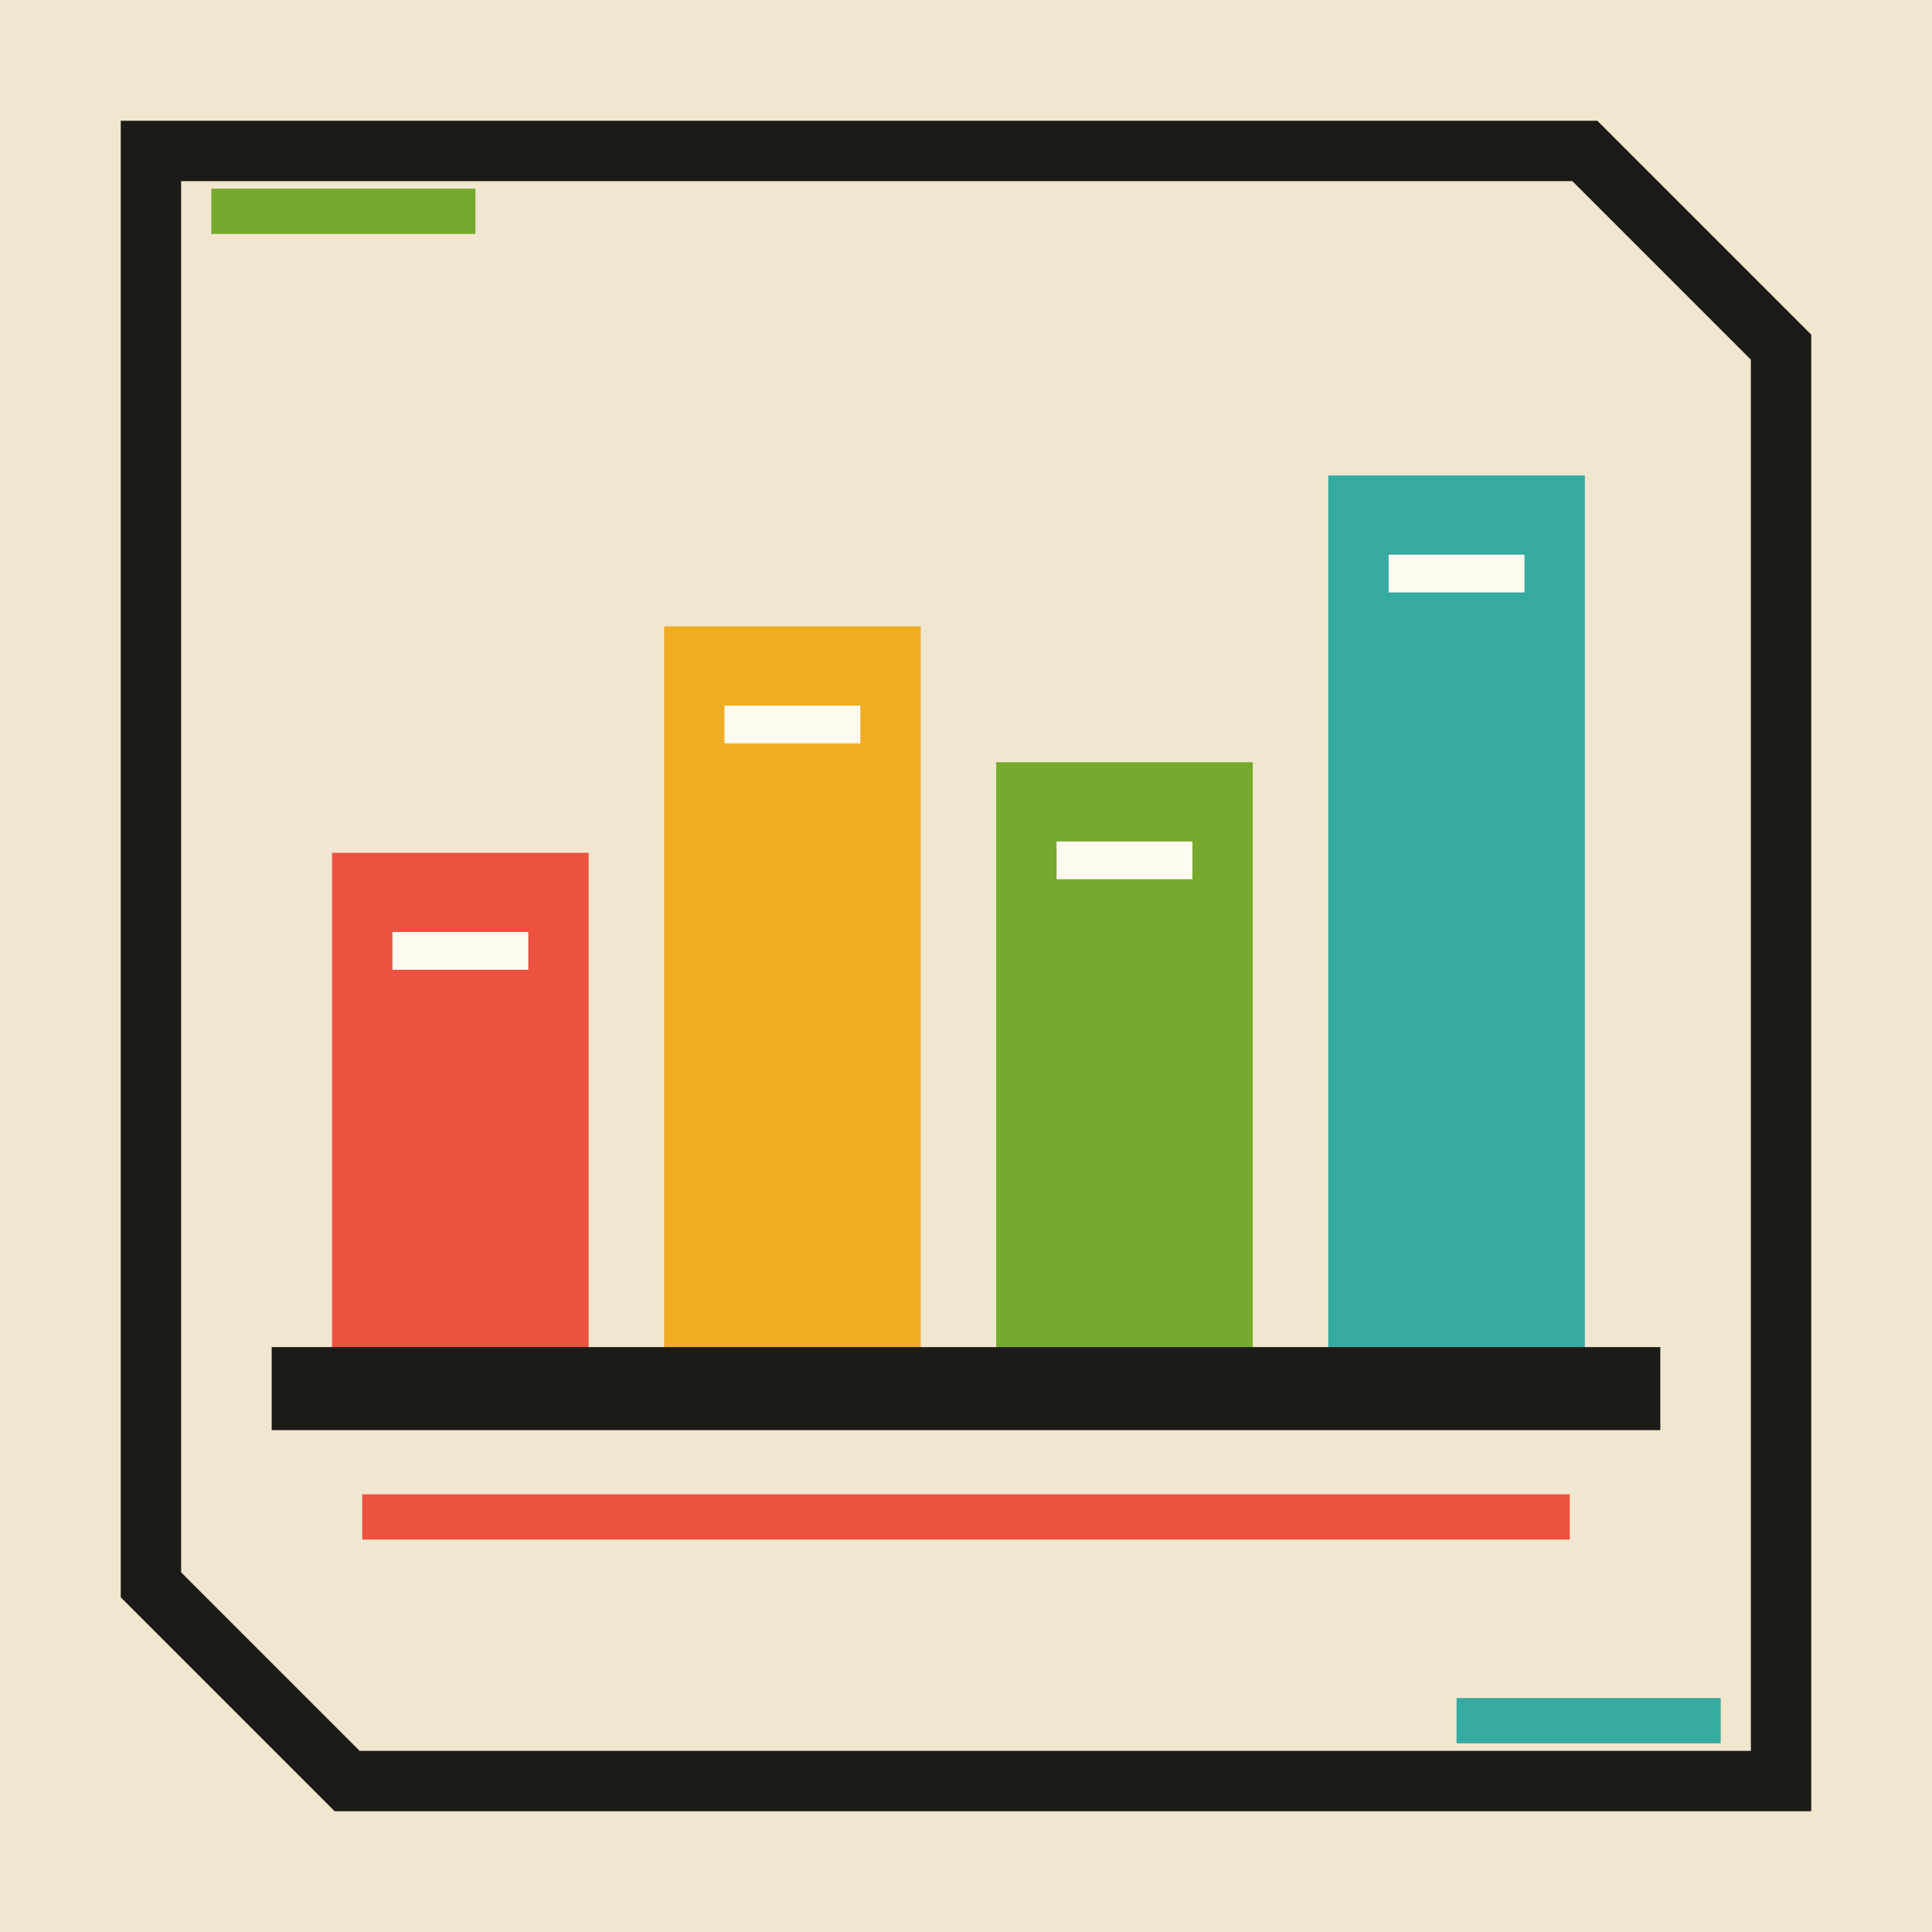
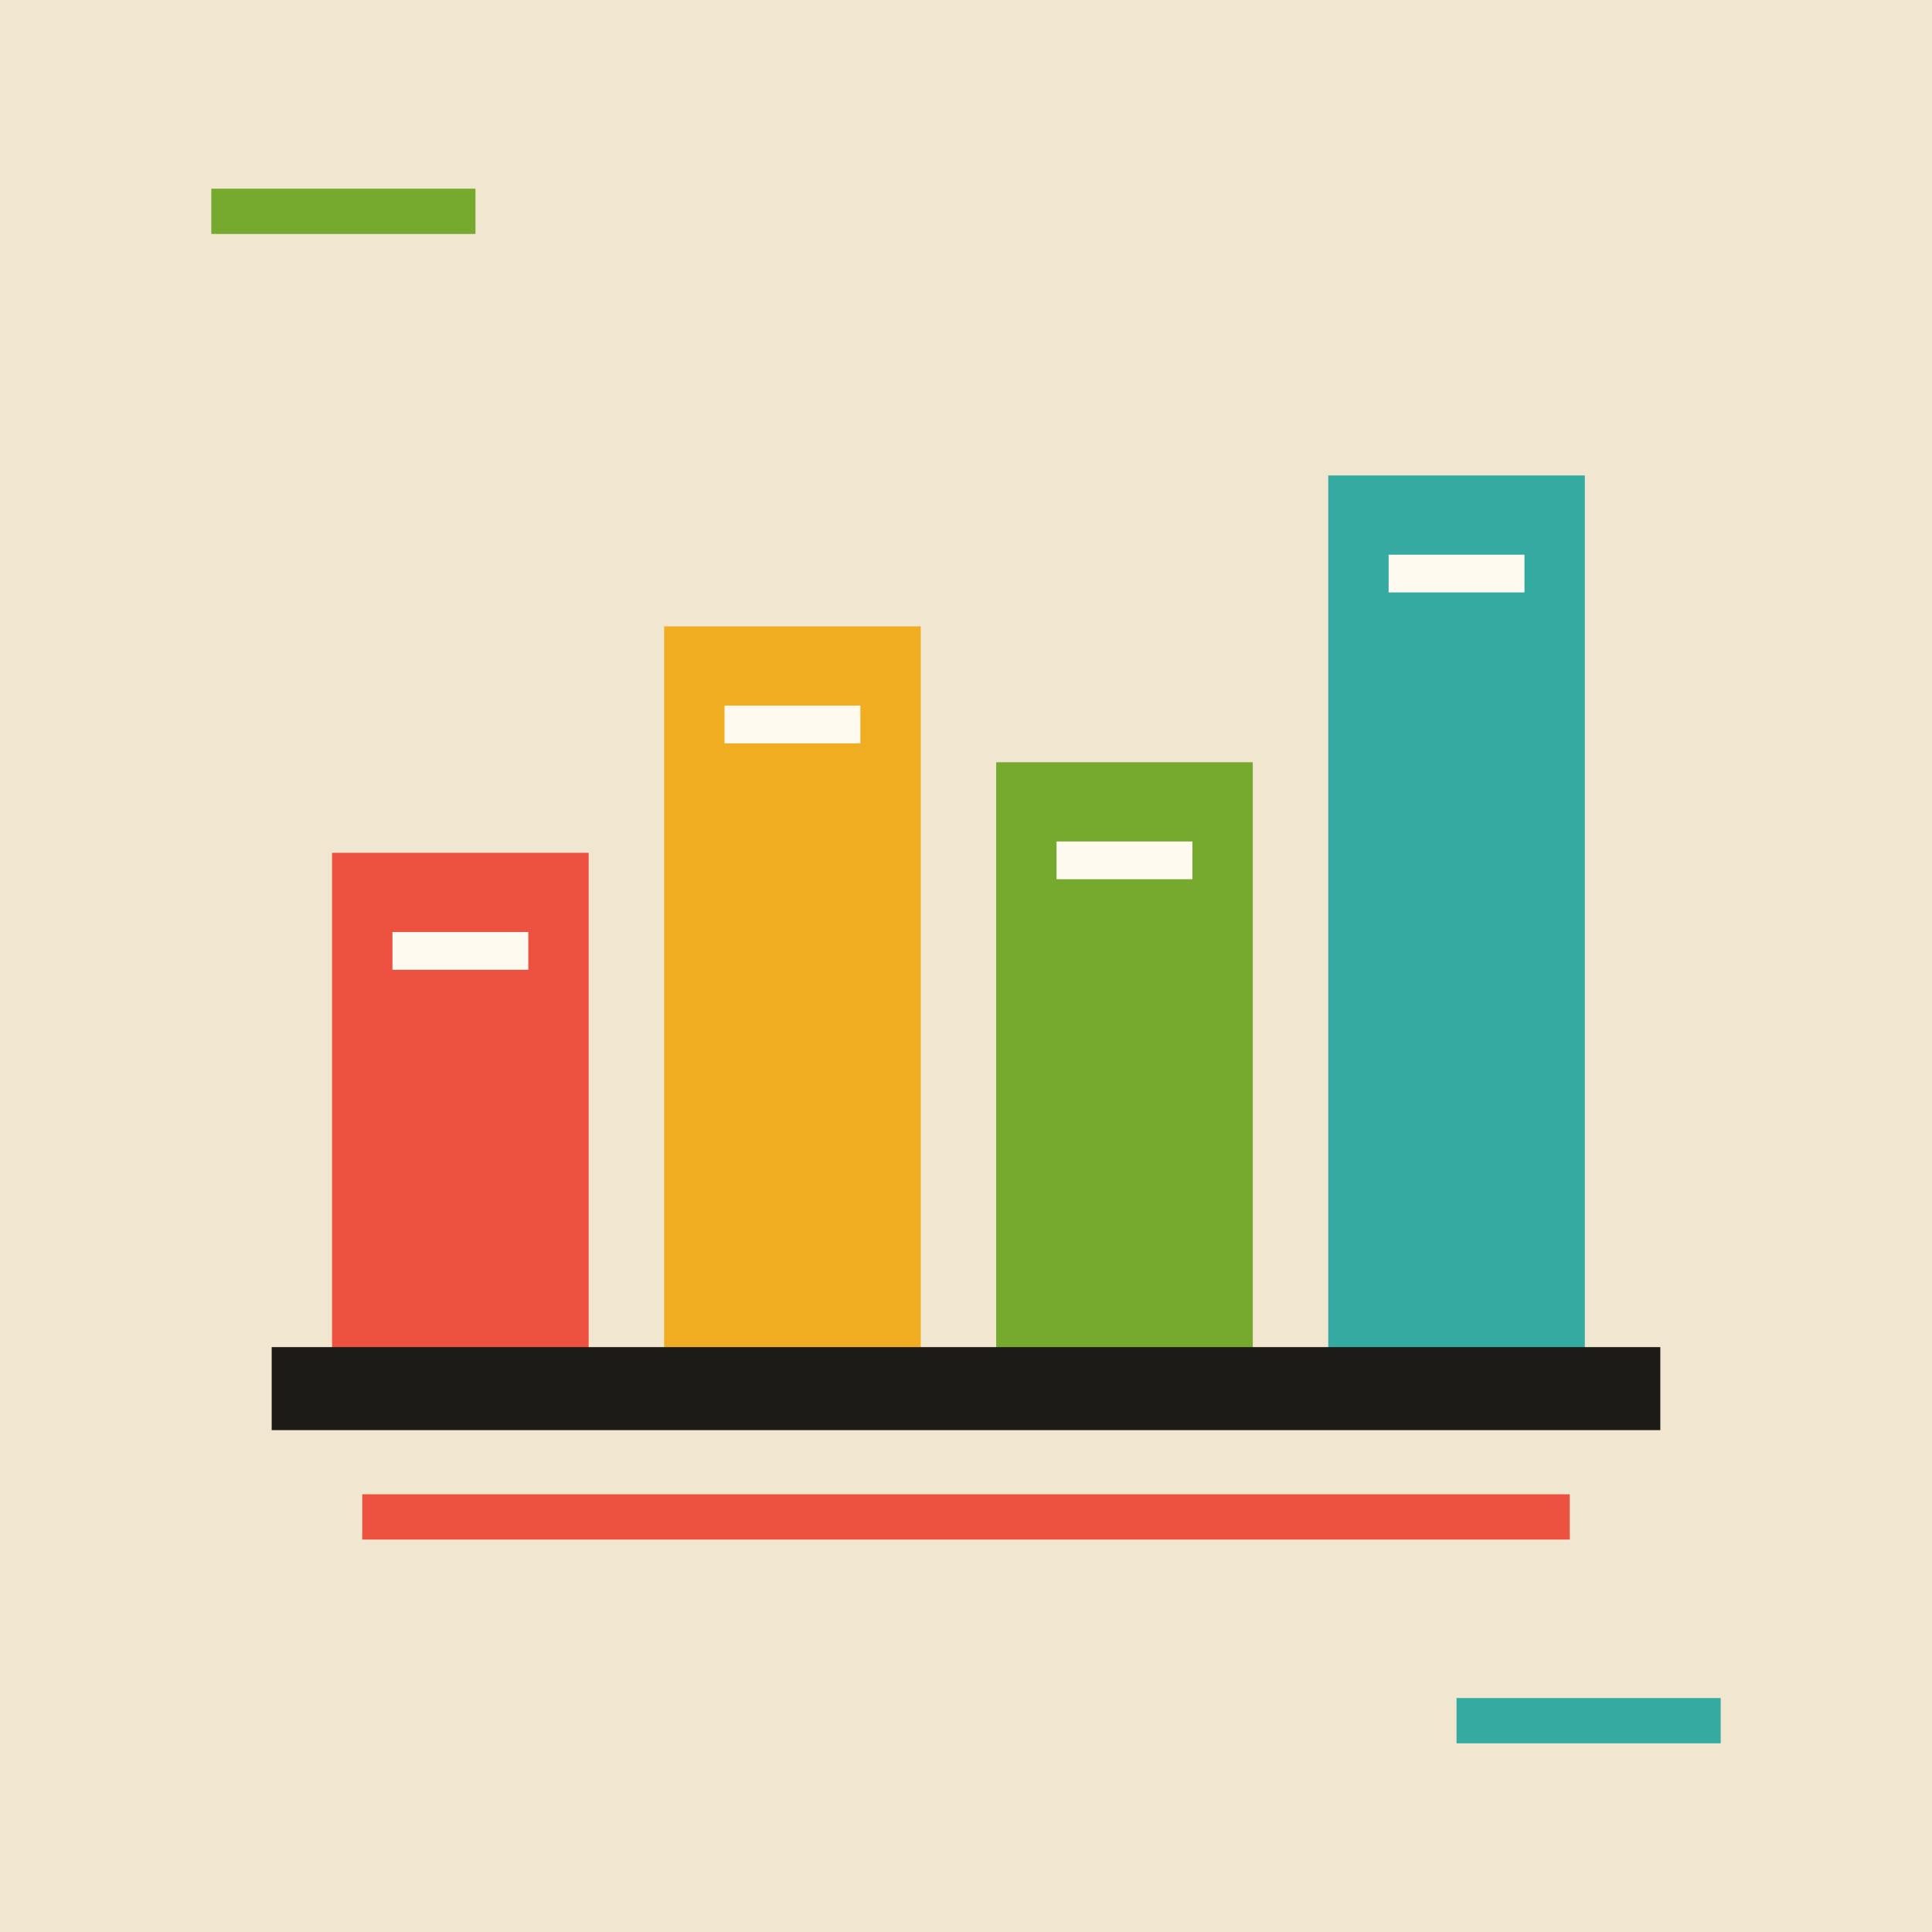
<svg xmlns="http://www.w3.org/2000/svg" viewBox="0 0 512 512" role="img" aria-label="4冊の本が並ぶ図書館員タイプ診断のアイコン">
  <rect width="512" height="512" fill="#f1e6cf" />
-   <path d="M40 40H420L472 92V472H92L40 420Z" fill="#f1e6cf" stroke="#1d1b17" stroke-width="16" />
  <path d="M56 56H126" stroke="#76aa2f" stroke-width="12" />
  <path d="M386 456H456" stroke="#35aaa1" stroke-width="12" />
  <rect x="88" y="226" width="68" height="142" fill="#ed5140" />
  <rect x="176" y="166" width="68" height="202" fill="#f0ad22" />
  <rect x="264" y="202" width="68" height="166" fill="#76aa2f" />
  <rect x="352" y="126" width="68" height="242" fill="#35aaa1" />
  <path d="M104 252H140M192 192H228M280 228H316M368 152H404" stroke="#fffaf0" stroke-width="10" />
  <path d="M72 368H440" stroke="#1d1b17" stroke-width="22" />
  <path d="M96 402H416" stroke="#ed5140" stroke-width="12" />
</svg>
